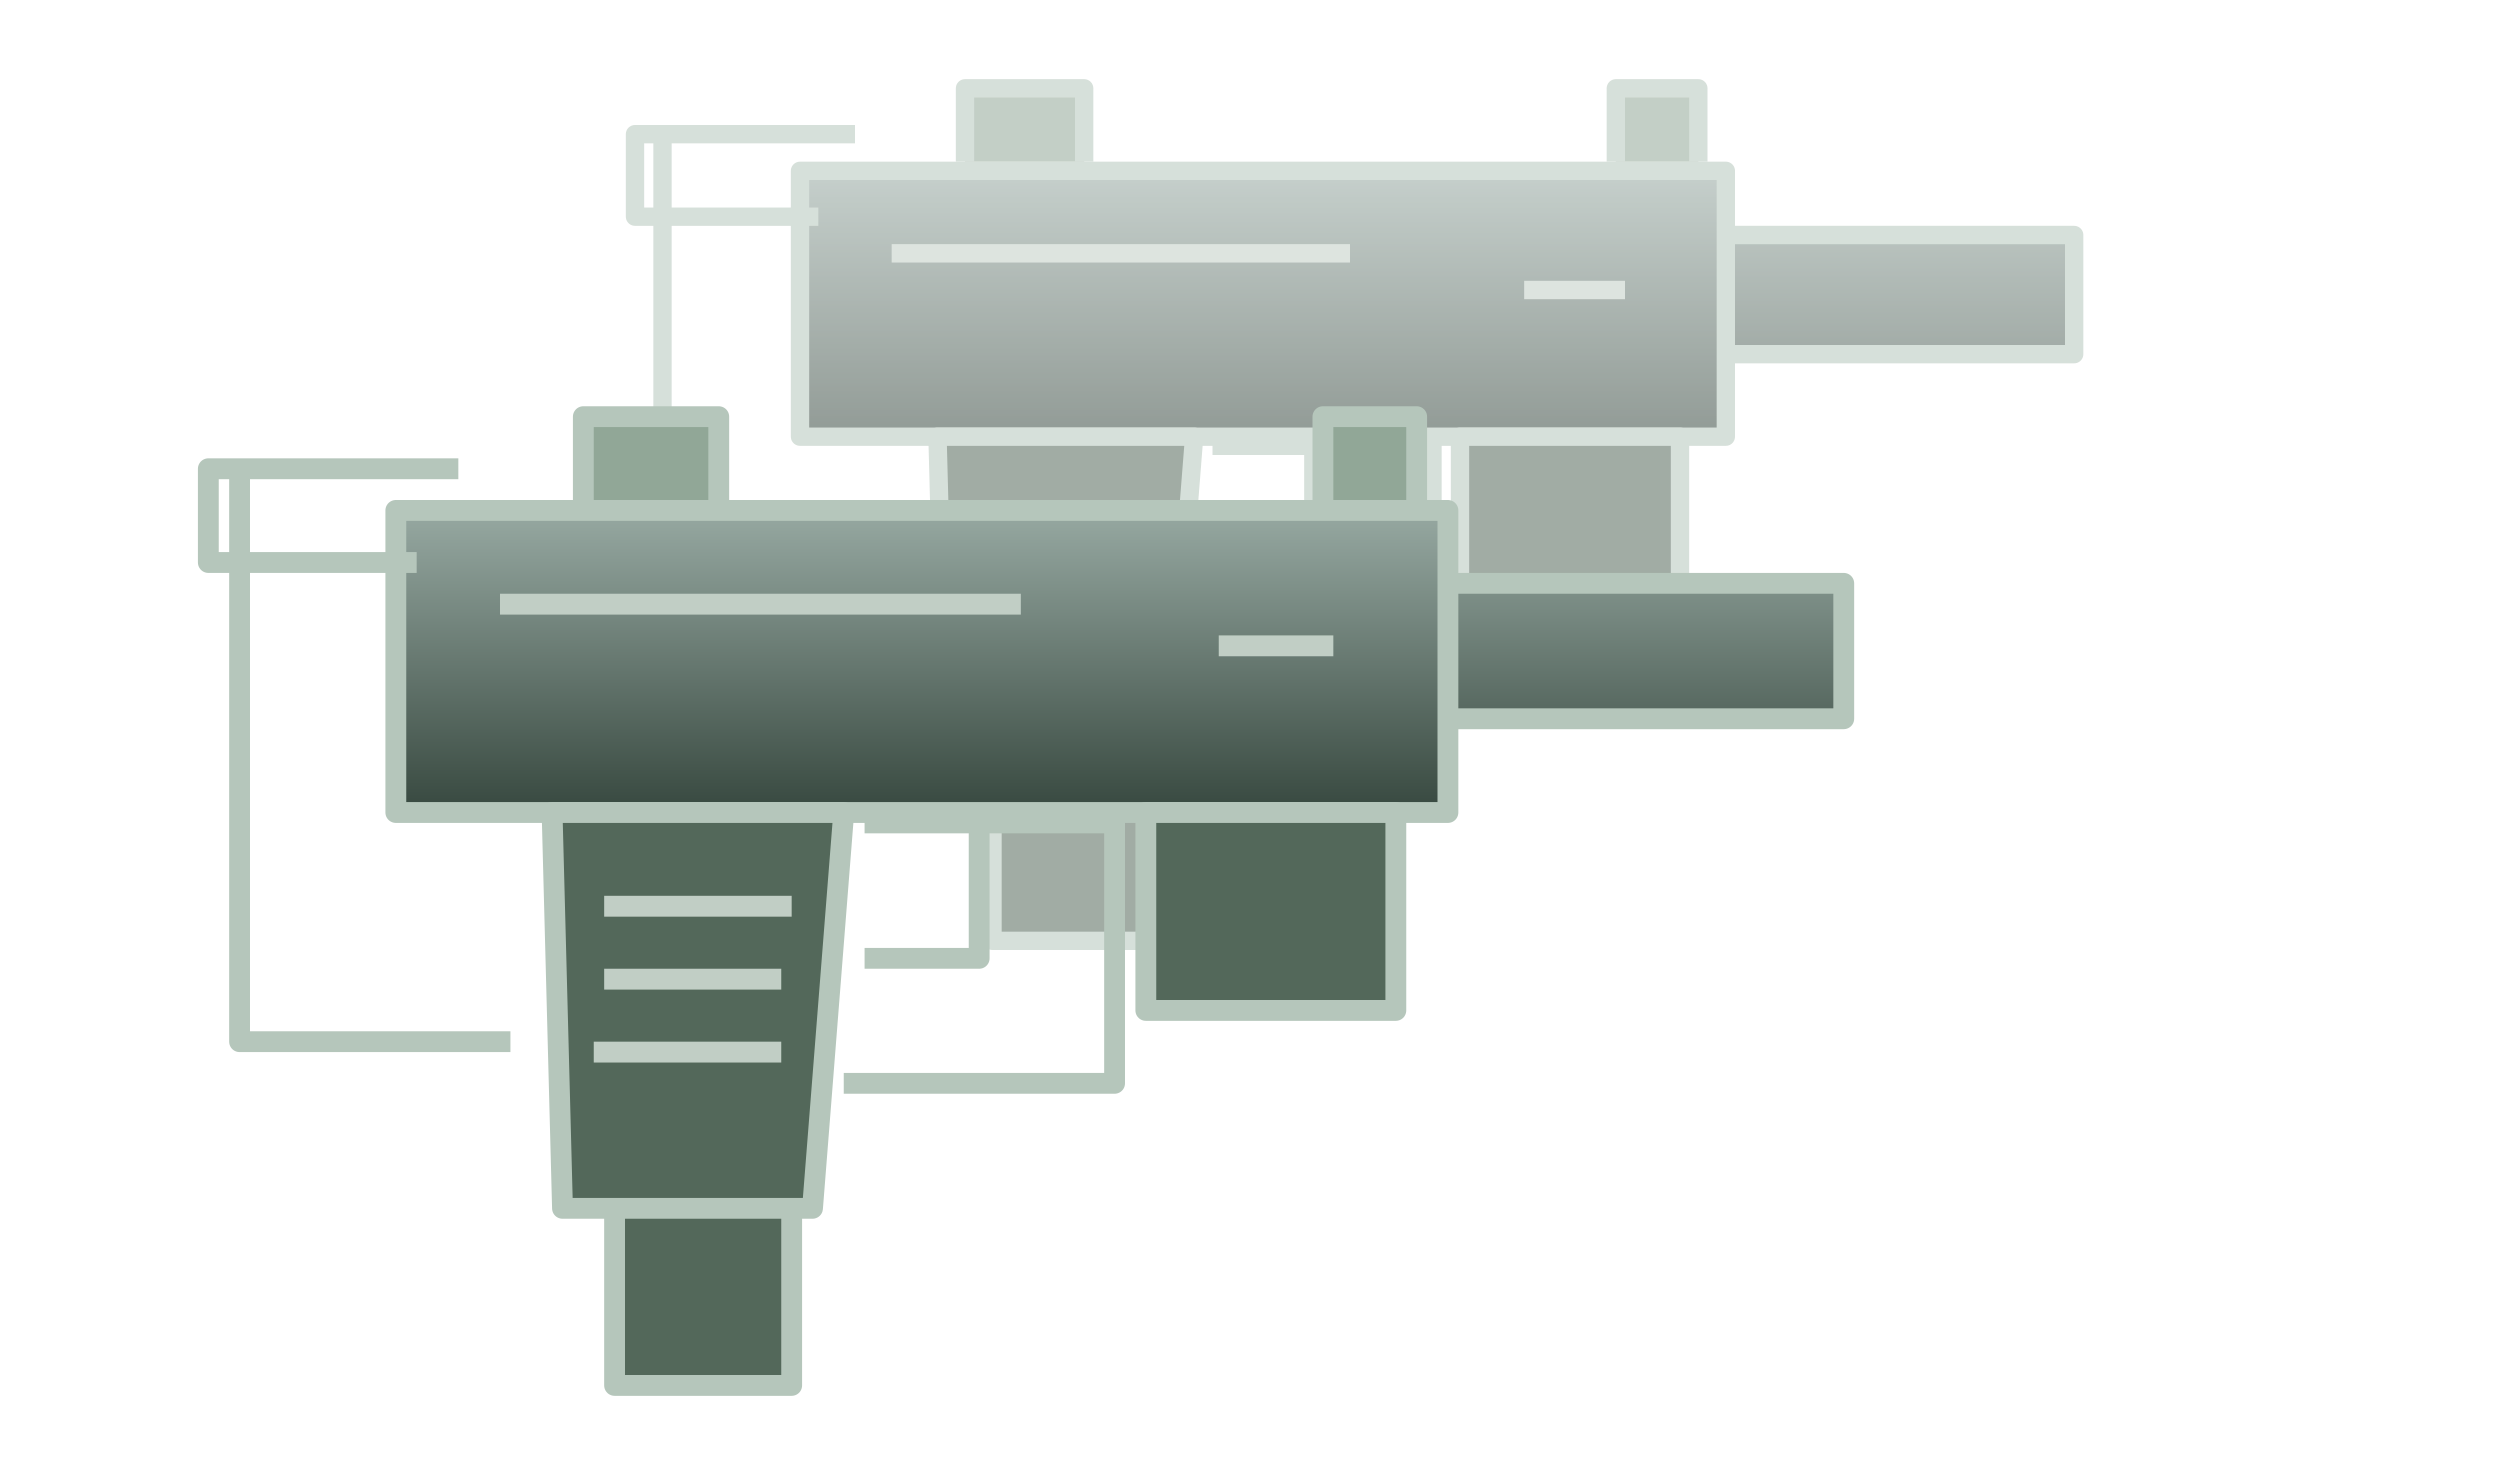
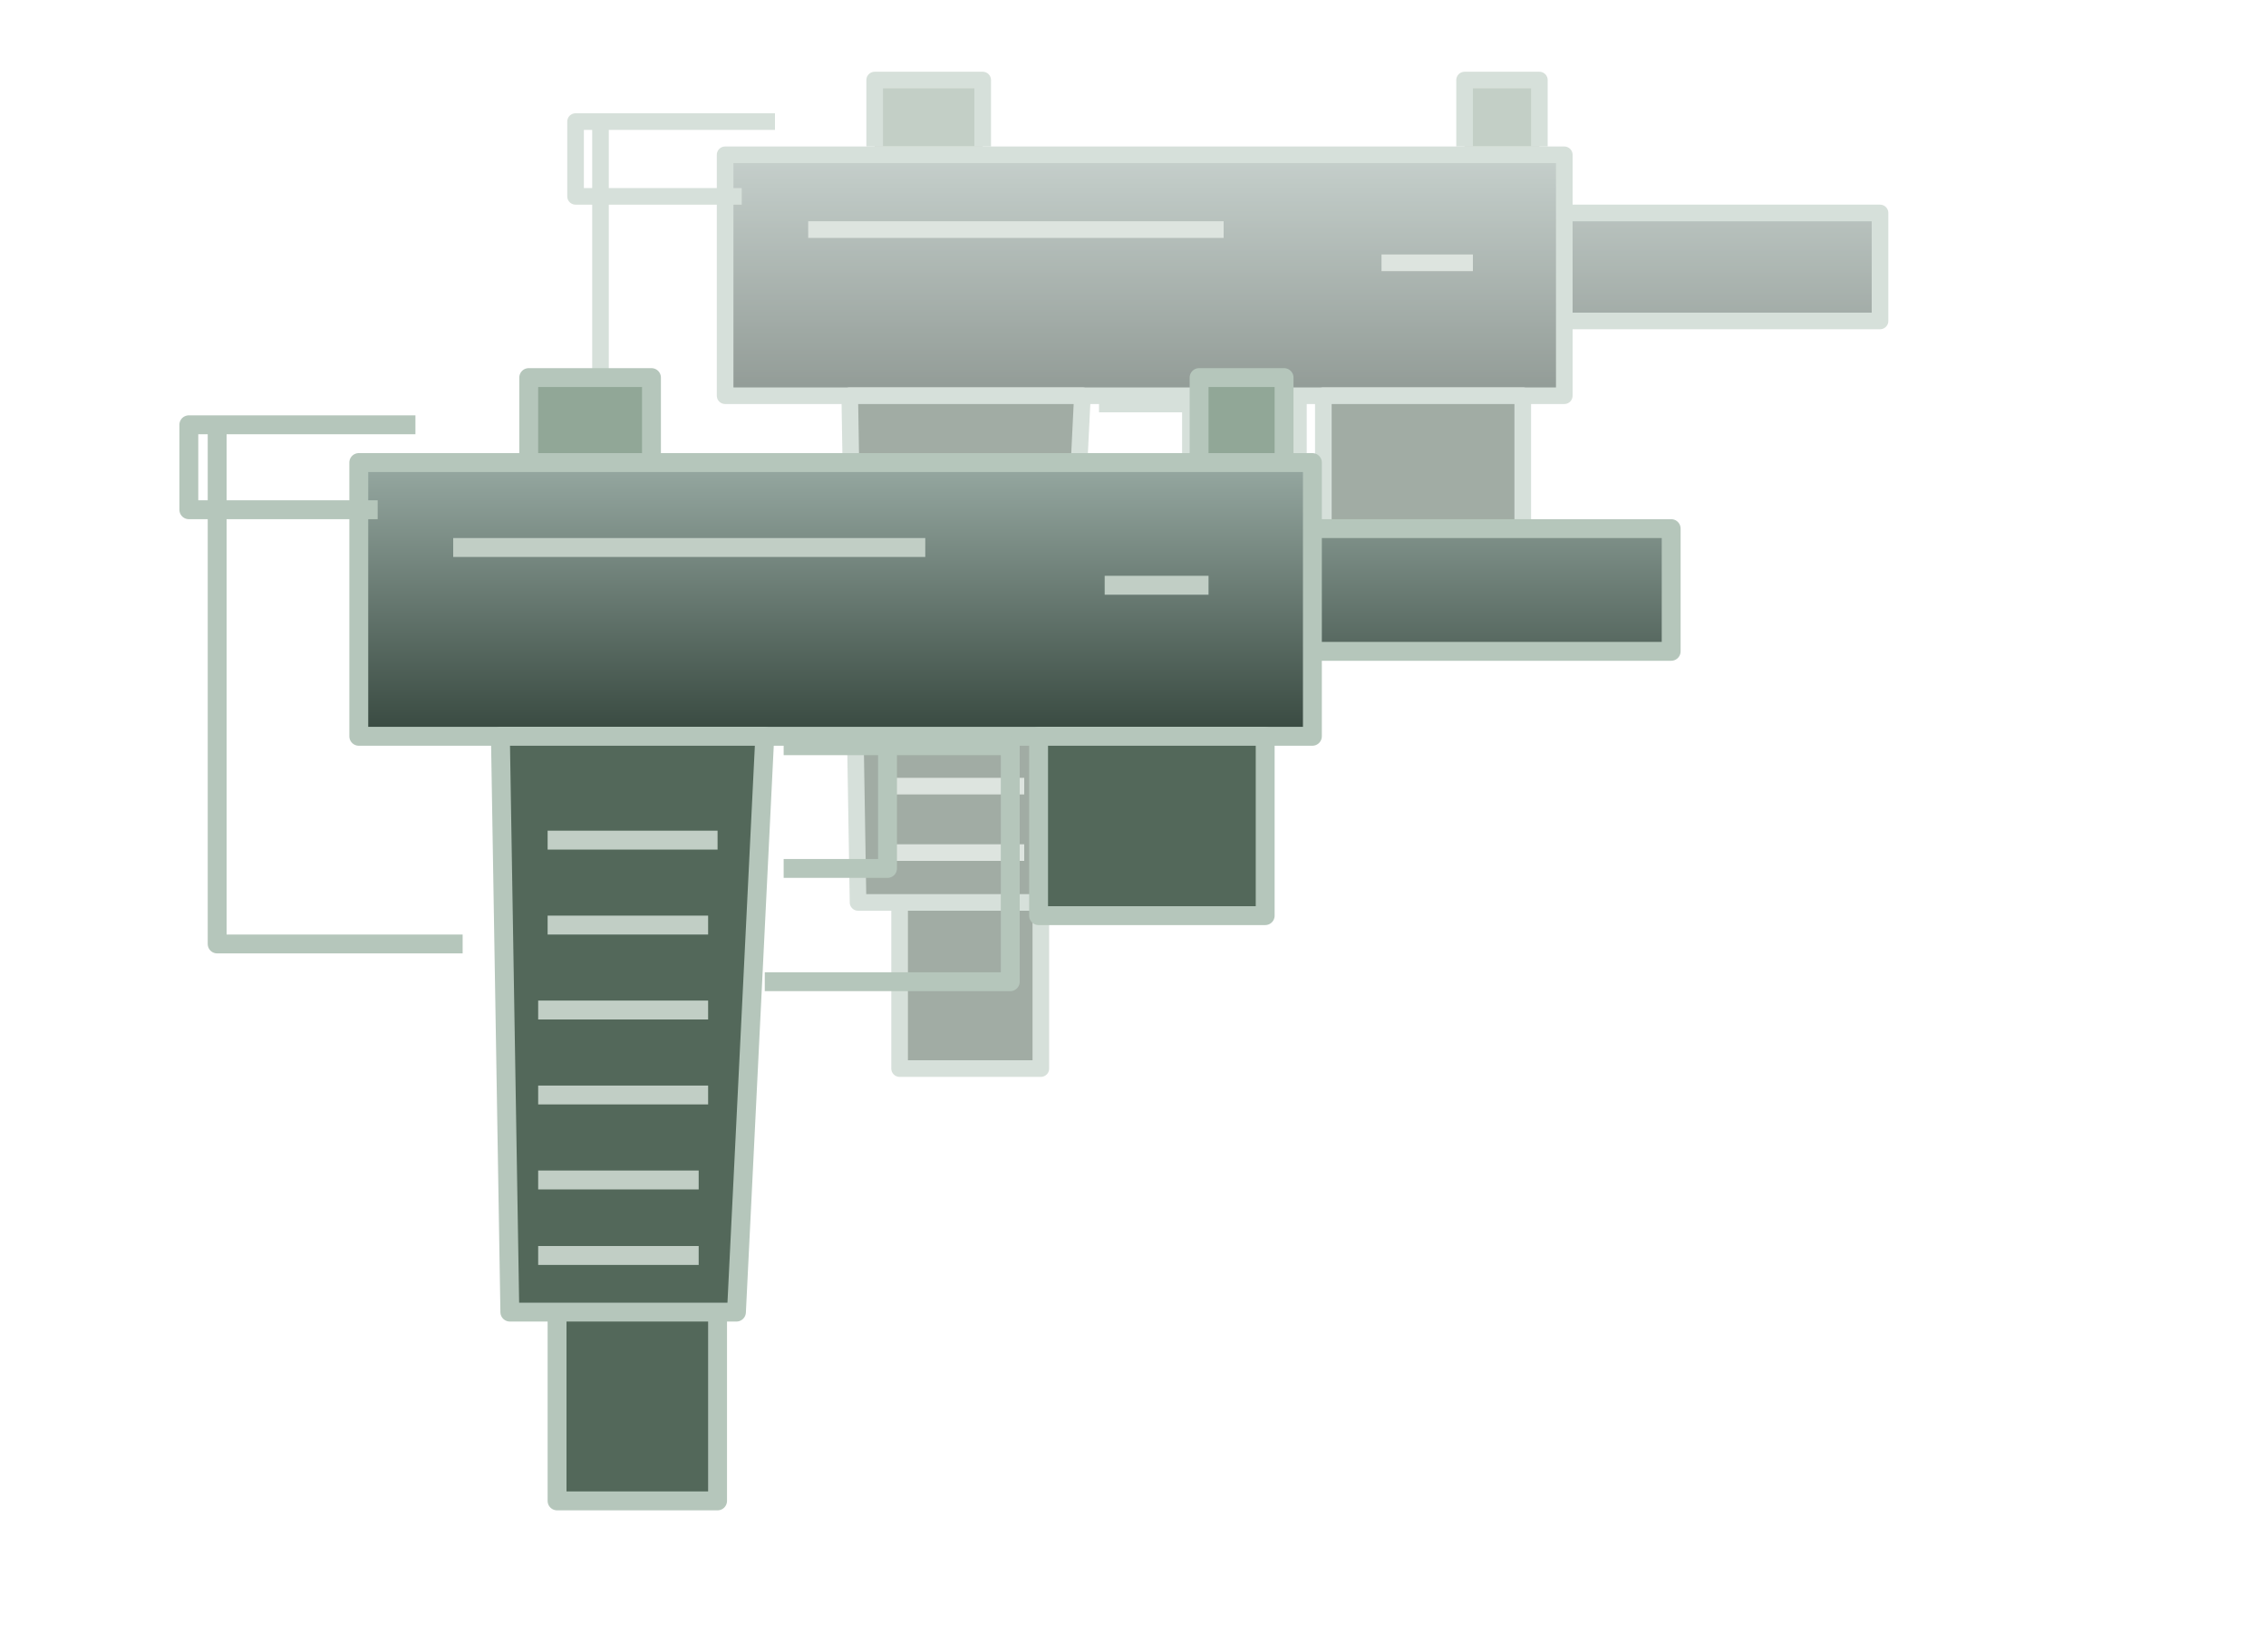
- <svg xmlns="http://www.w3.org/2000/svg" viewBox="0 0 240 140">
+ <svg xmlns="http://www.w3.org/2000/svg" viewBox="0 0 240 175">
  <defs>
    <linearGradient id="metal" x2="0" y2="1">
      <stop stop-color="#97a9a2" />
      <stop offset="1" stop-color="#37483f" />
    </linearGradient>
    <g id="uzi" stroke="#b5c6bb" stroke-width="2" stroke-linejoin="round">
      <path d="M35 30h101v29H35zM136 37h38v13h-38z" fill="url(#metal)" />
-       <path d="M50 59h28l-3 38H51zM56 97h17v17H56zM107 59h24v19h-24z" fill="#53685a" />
+       <path d="M50 59h28l-3 61H51zM56 120h17v20H56zM107 59h24v19h-24z" fill="#53685a" />
      <path d="M80 60h24v25H78M91 61v12H80M37 35H17v-9h24M20 26v55h26" fill="none" />
      <path d="M53 29v-8h13v8M124 29v-8h9v8" fill="#91a797" />
-       <path d="M55 68h18M55 75h17M54 82h18M45 39h50M114 43h11" fill="none" stroke="#c1cec5" />
+       <path d="M55 70h18M55 79h17M54 88h18M54 97h18M54 106h17M54 114h17M45 39h50M114 43h11" fill="none" stroke="#c1cec5" />
    </g>
  </defs>
  <use href="#uzi" transform="translate(46 -10) scale(.88)" opacity=".55" />
  <use href="#uzi" transform="translate(3 19)" />
</svg>
